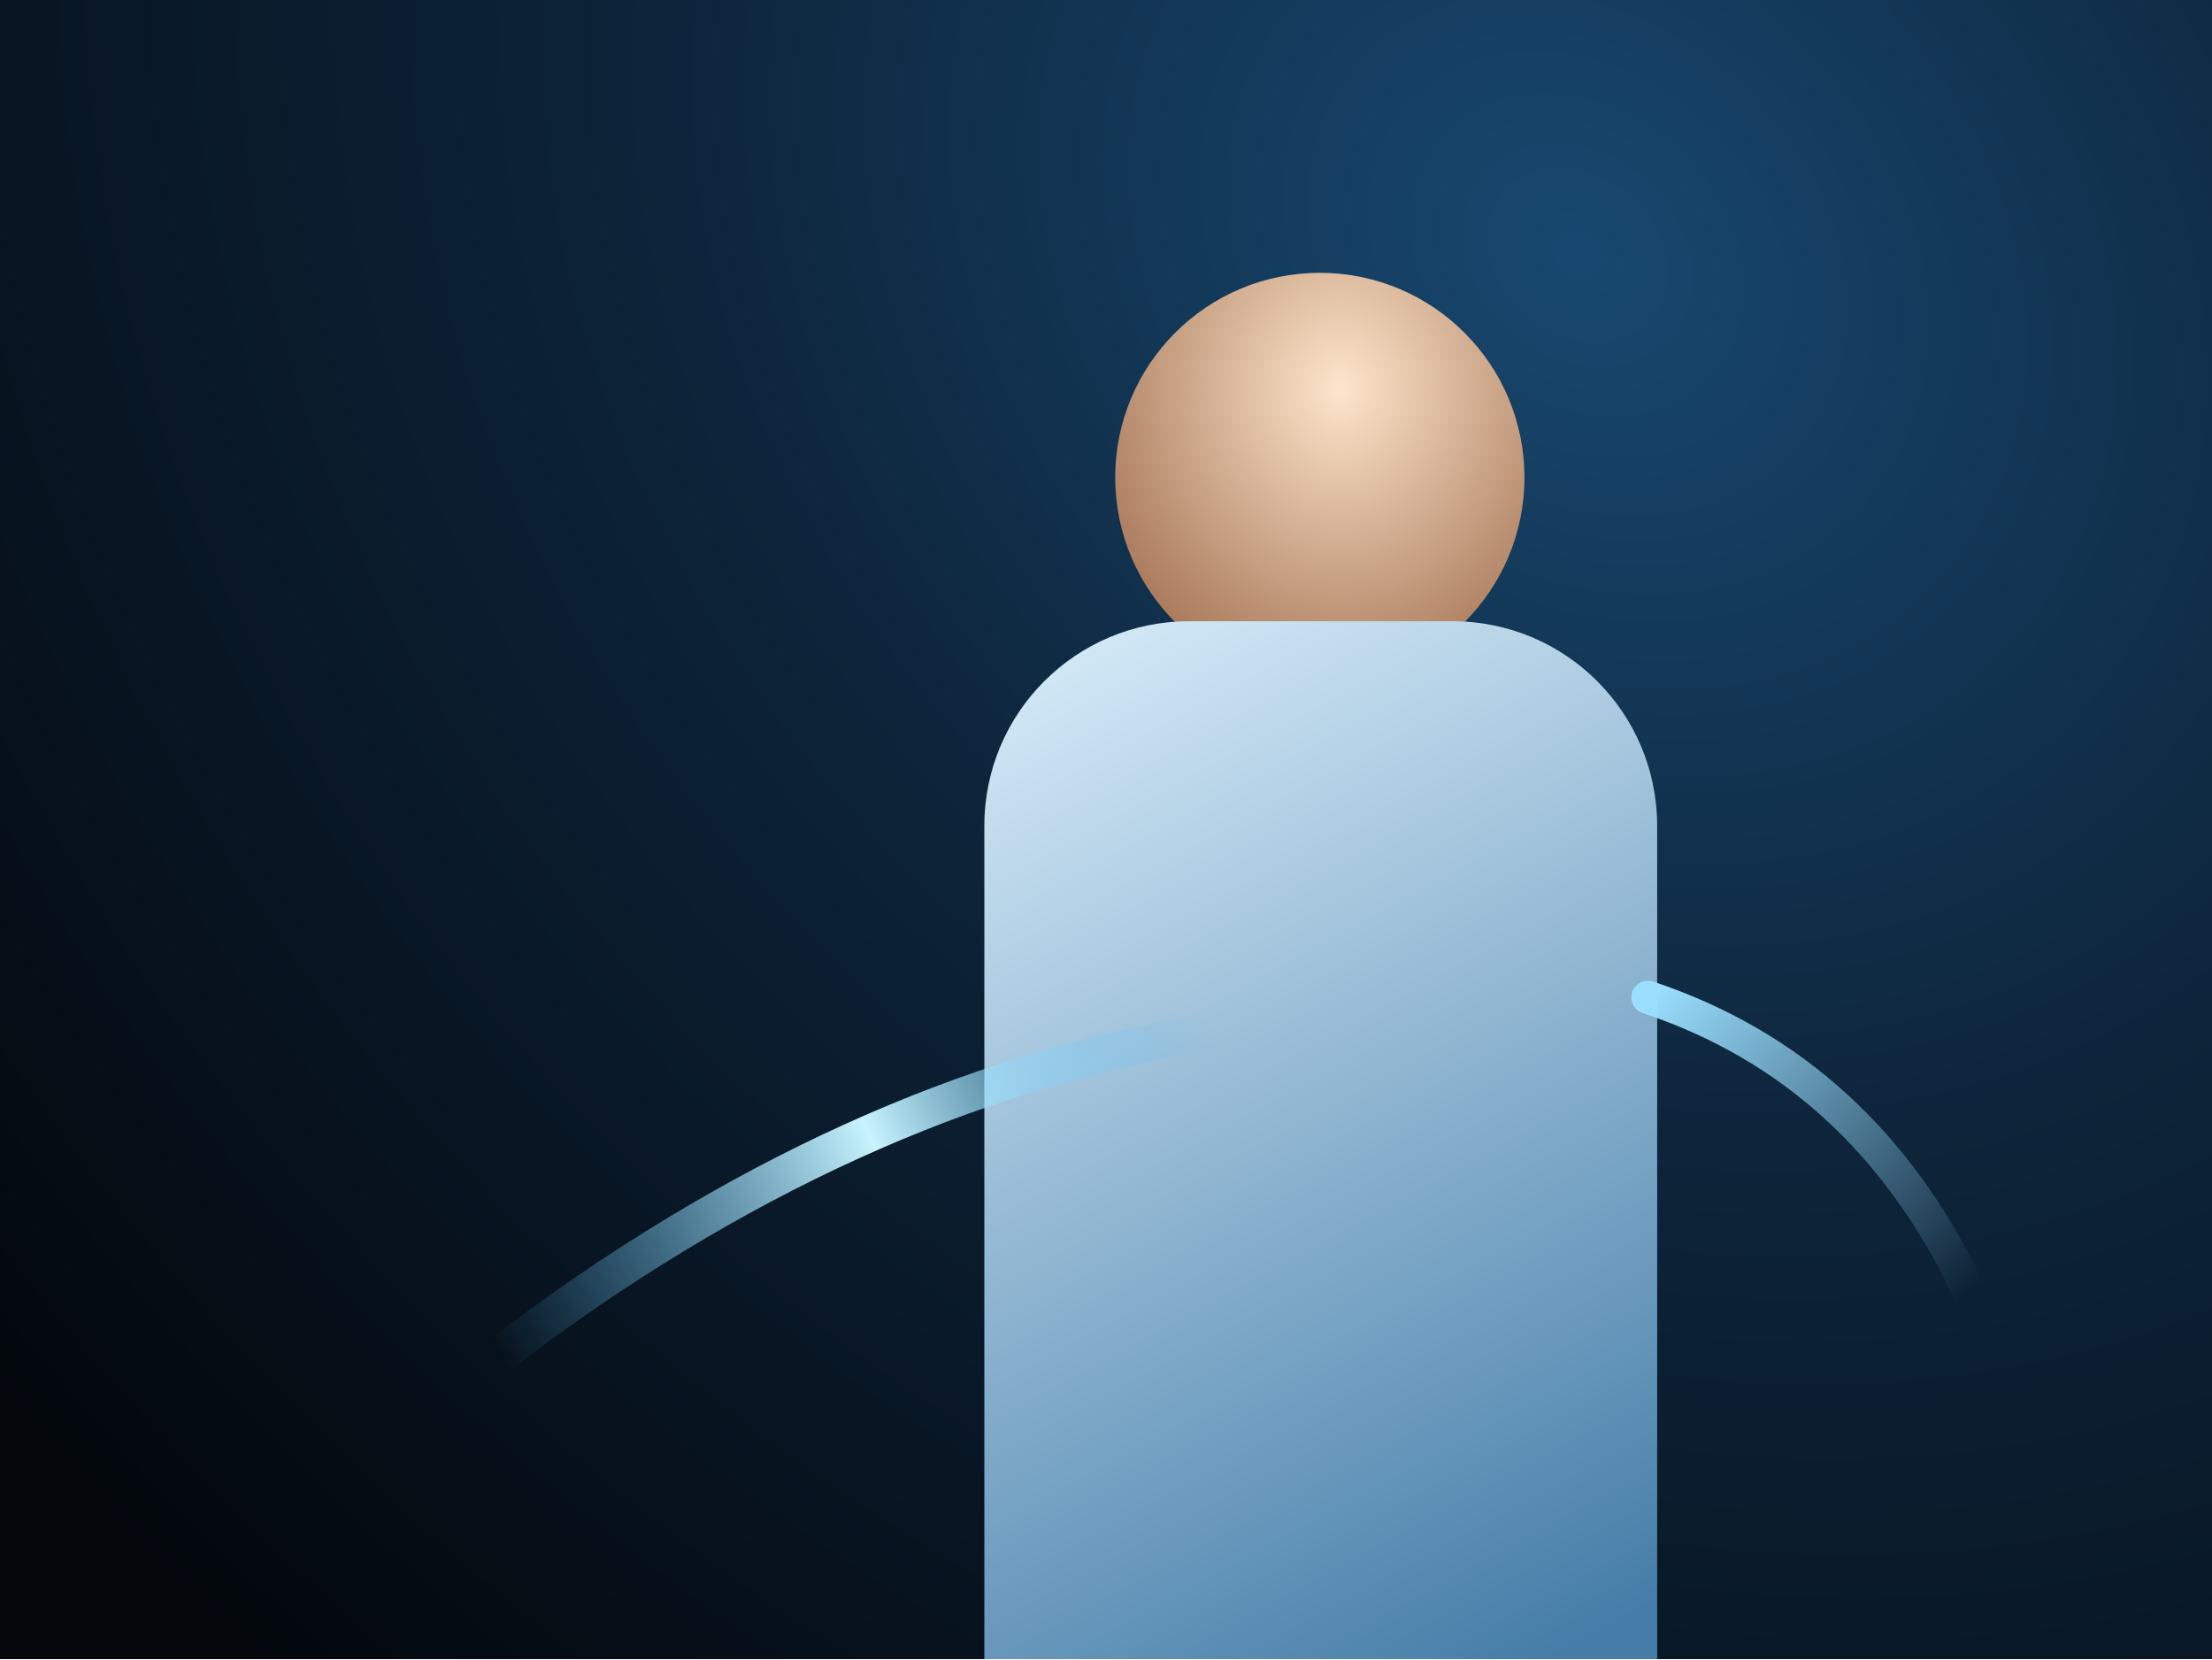
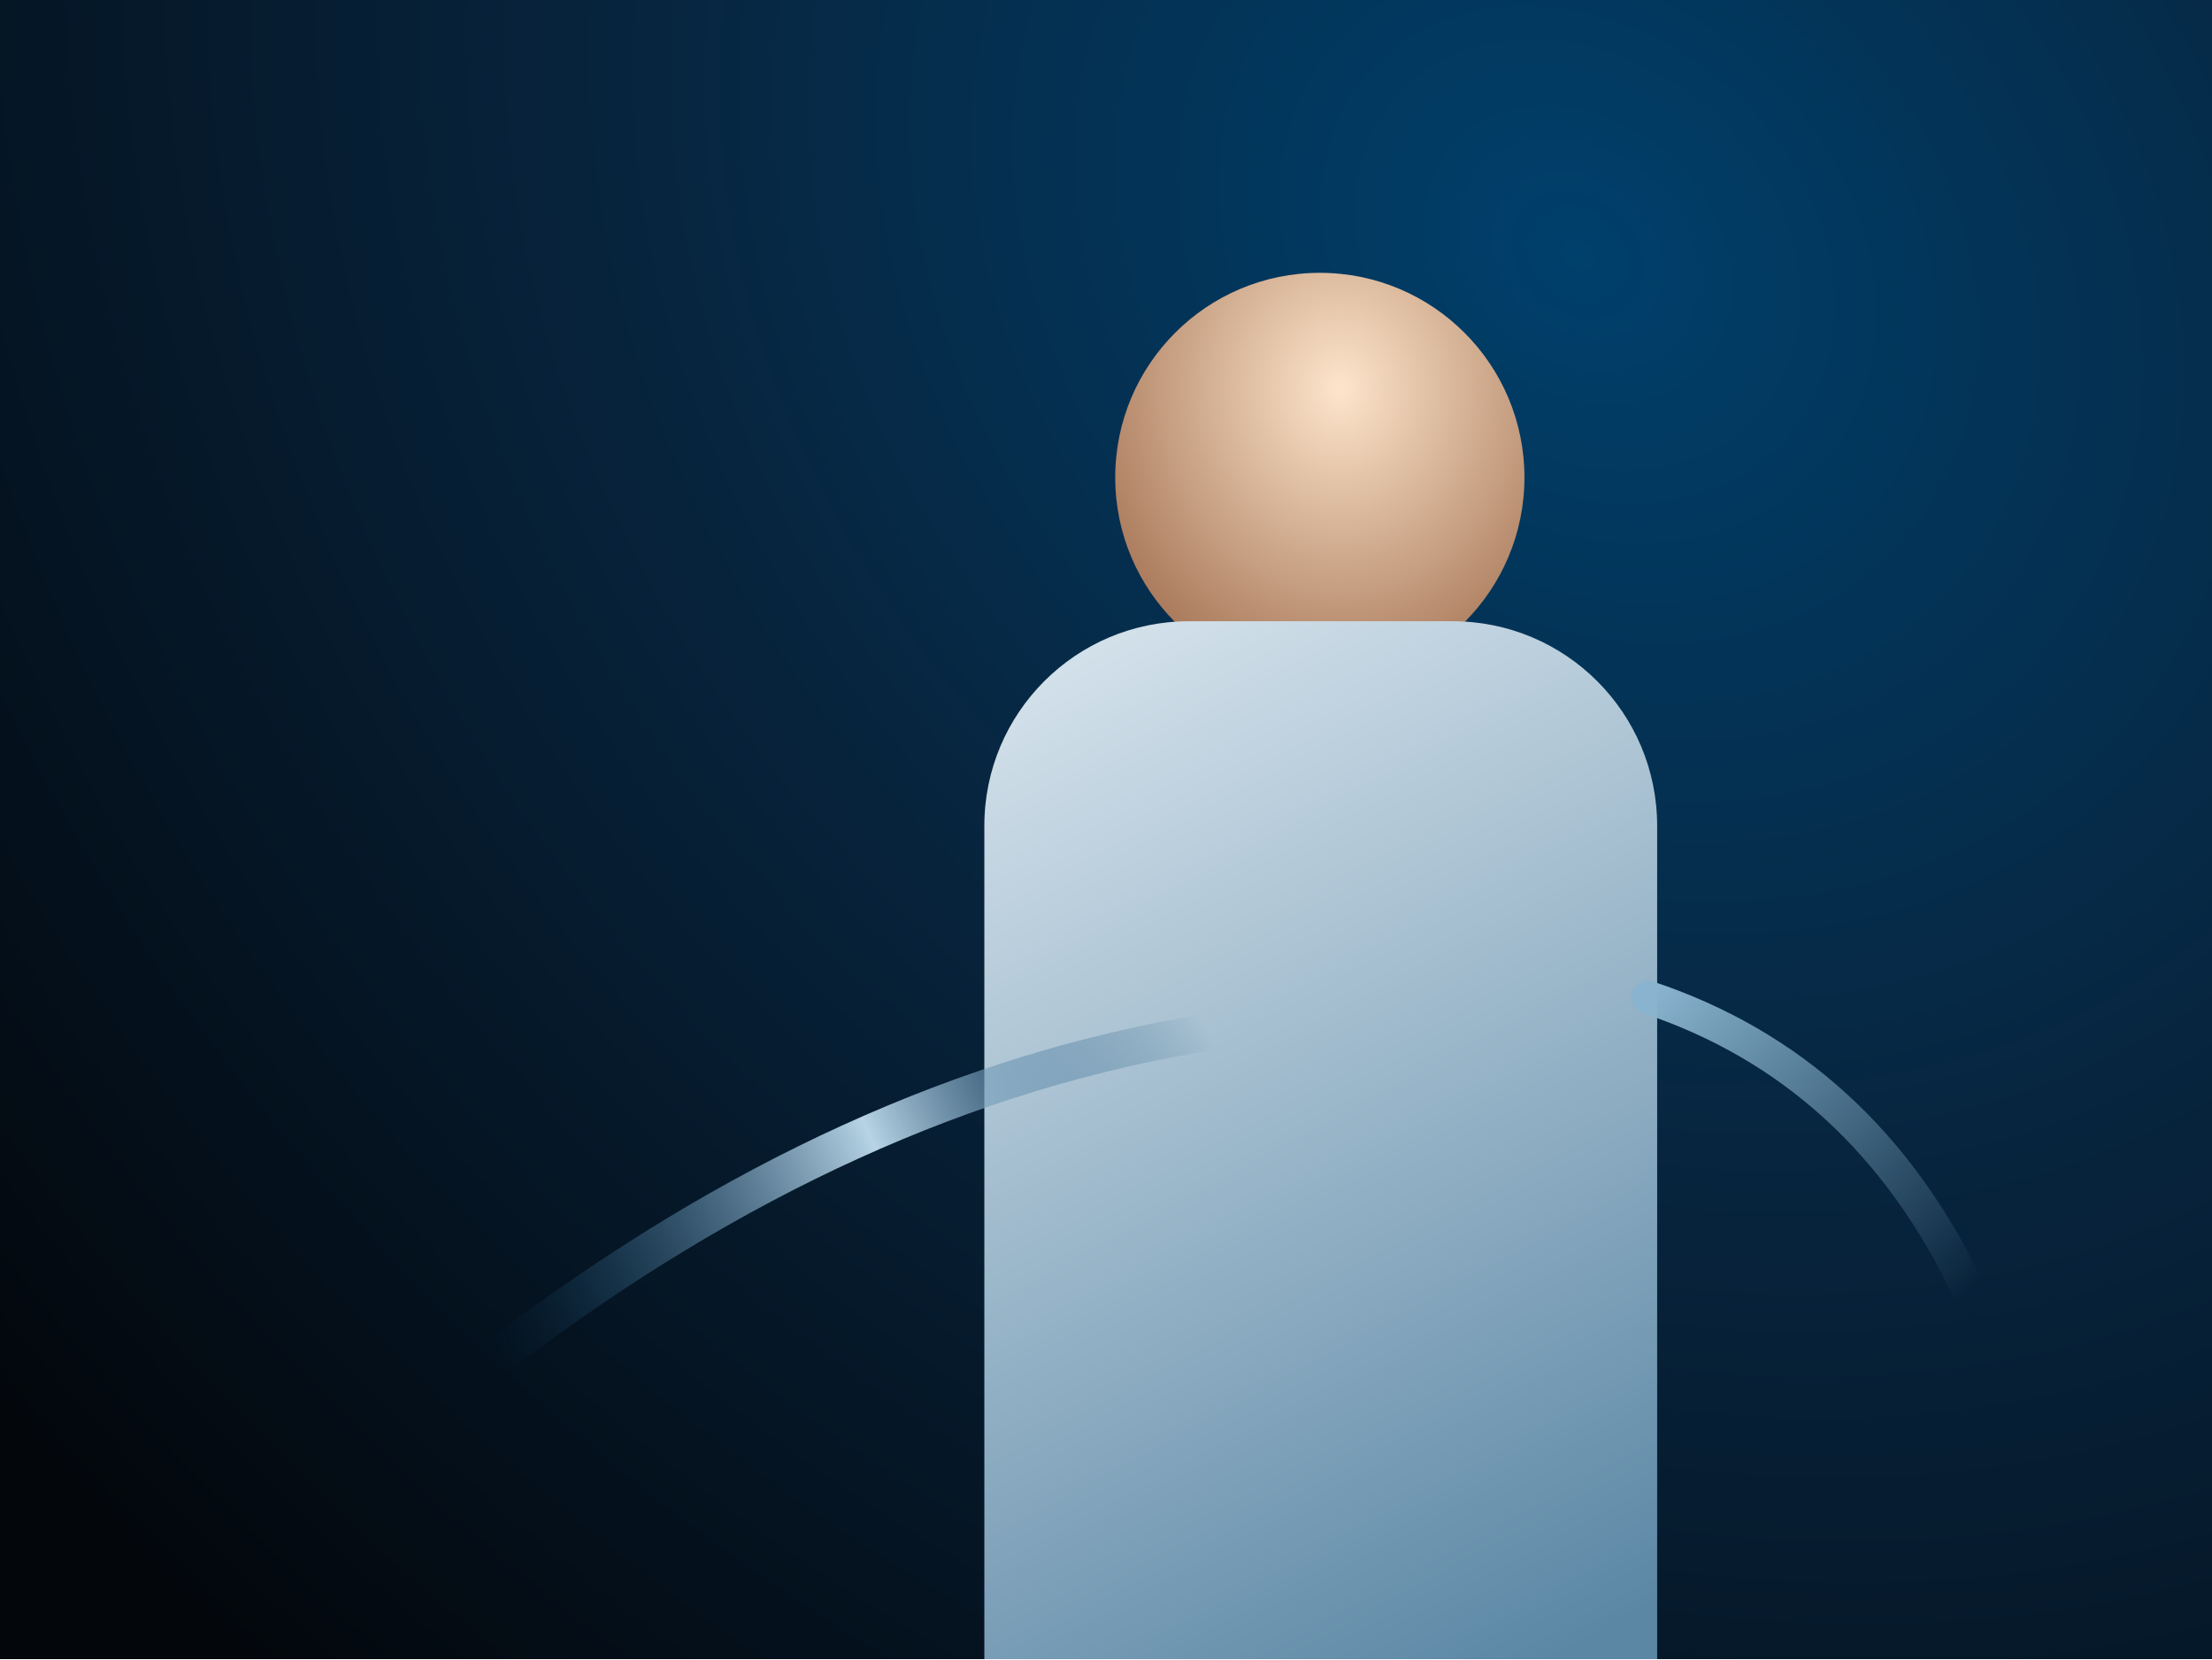
<svg xmlns="http://www.w3.org/2000/svg" width="1200" height="900" viewBox="0 0 1200 900" fill="none">
  <rect width="1200" height="900" fill="#091726" />
  <rect width="1200" height="900" fill="url(#paint0_radial_4_2)" />
  <circle cx="716" cy="259" r="111" fill="url(#paint1_radial_4_2)" />
  <path d="M534 900V448C534 386.696 583.696 337 645 337H788C849.304 337 899 386.696 899 448V900H534Z" fill="url(#paint2_linear_4_2)" />
  <path d="M271 735C397 639 525 581 655 560" stroke="url(#paint3_linear_4_2)" stroke-width="20" stroke-linecap="round" />
  <path d="M894 541C972 567 1030 620 1068 700" stroke="url(#paint4_linear_4_2)" stroke-width="18" stroke-linecap="round" />
  <defs>
    <radialGradient id="paint0_radial_4_2" cx="0" cy="0" r="1" gradientUnits="userSpaceOnUse" gradientTransform="translate(864 140) rotate(126.104) scale(1056.56 1278.56)">
-       <stop stop-color="#184870" />
-       <stop offset="0.42" stop-color="#0D243A" />
+       <stop stop-color="#00406C" />
+       <stop offset="0.42" stop-color="#07253F" />
      <stop offset="1" stop-color="#03070C" />
    </radialGradient>
    <radialGradient id="paint1_radial_4_2" cx="0" cy="0" r="1" gradientUnits="userSpaceOnUse" gradientTransform="translate(727 211) rotate(90) scale(170 149)">
      <stop stop-color="#FDE5CB" />
      <stop offset="1" stop-color="#A77657" />
    </radialGradient>
    <linearGradient id="paint2_linear_4_2" x1="580" y1="337" x2="876" y2="882" gradientUnits="userSpaceOnUse">
-       <stop stop-color="#D5EAF8" />
-       <stop offset="1" stop-color="#457DA8" />
+       <stop stop-color="#D6E3EC" />
+       <stop offset="1" stop-color="#5B87A5" />
    </linearGradient>
    <linearGradient id="paint3_linear_4_2" x1="271" y1="735" x2="655" y2="560" gradientUnits="userSpaceOnUse">
-       <stop stop-color="#4CB7F1" stop-opacity="0" />
-       <stop offset="0.55" stop-color="#C8F4FF" />
-       <stop offset="1" stop-color="#4CB7F1" stop-opacity="0" />
+       <stop stop-color="#00406C" stop-opacity="0" />
+       <stop offset="0.55" stop-color="#B7D3E5" />
+       <stop offset="1" stop-color="#00406C" stop-opacity="0" />
    </linearGradient>
    <linearGradient id="paint4_linear_4_2" x1="894" y1="541" x2="1068" y2="700" gradientUnits="userSpaceOnUse">
-       <stop stop-color="#9BDFFF" />
-       <stop offset="1" stop-color="#9BDFFF" stop-opacity="0" />
+       <stop stop-color="#89B3CE" />
+       <stop offset="1" stop-color="#89B3CE" stop-opacity="0" />
    </linearGradient>
  </defs>
</svg>
